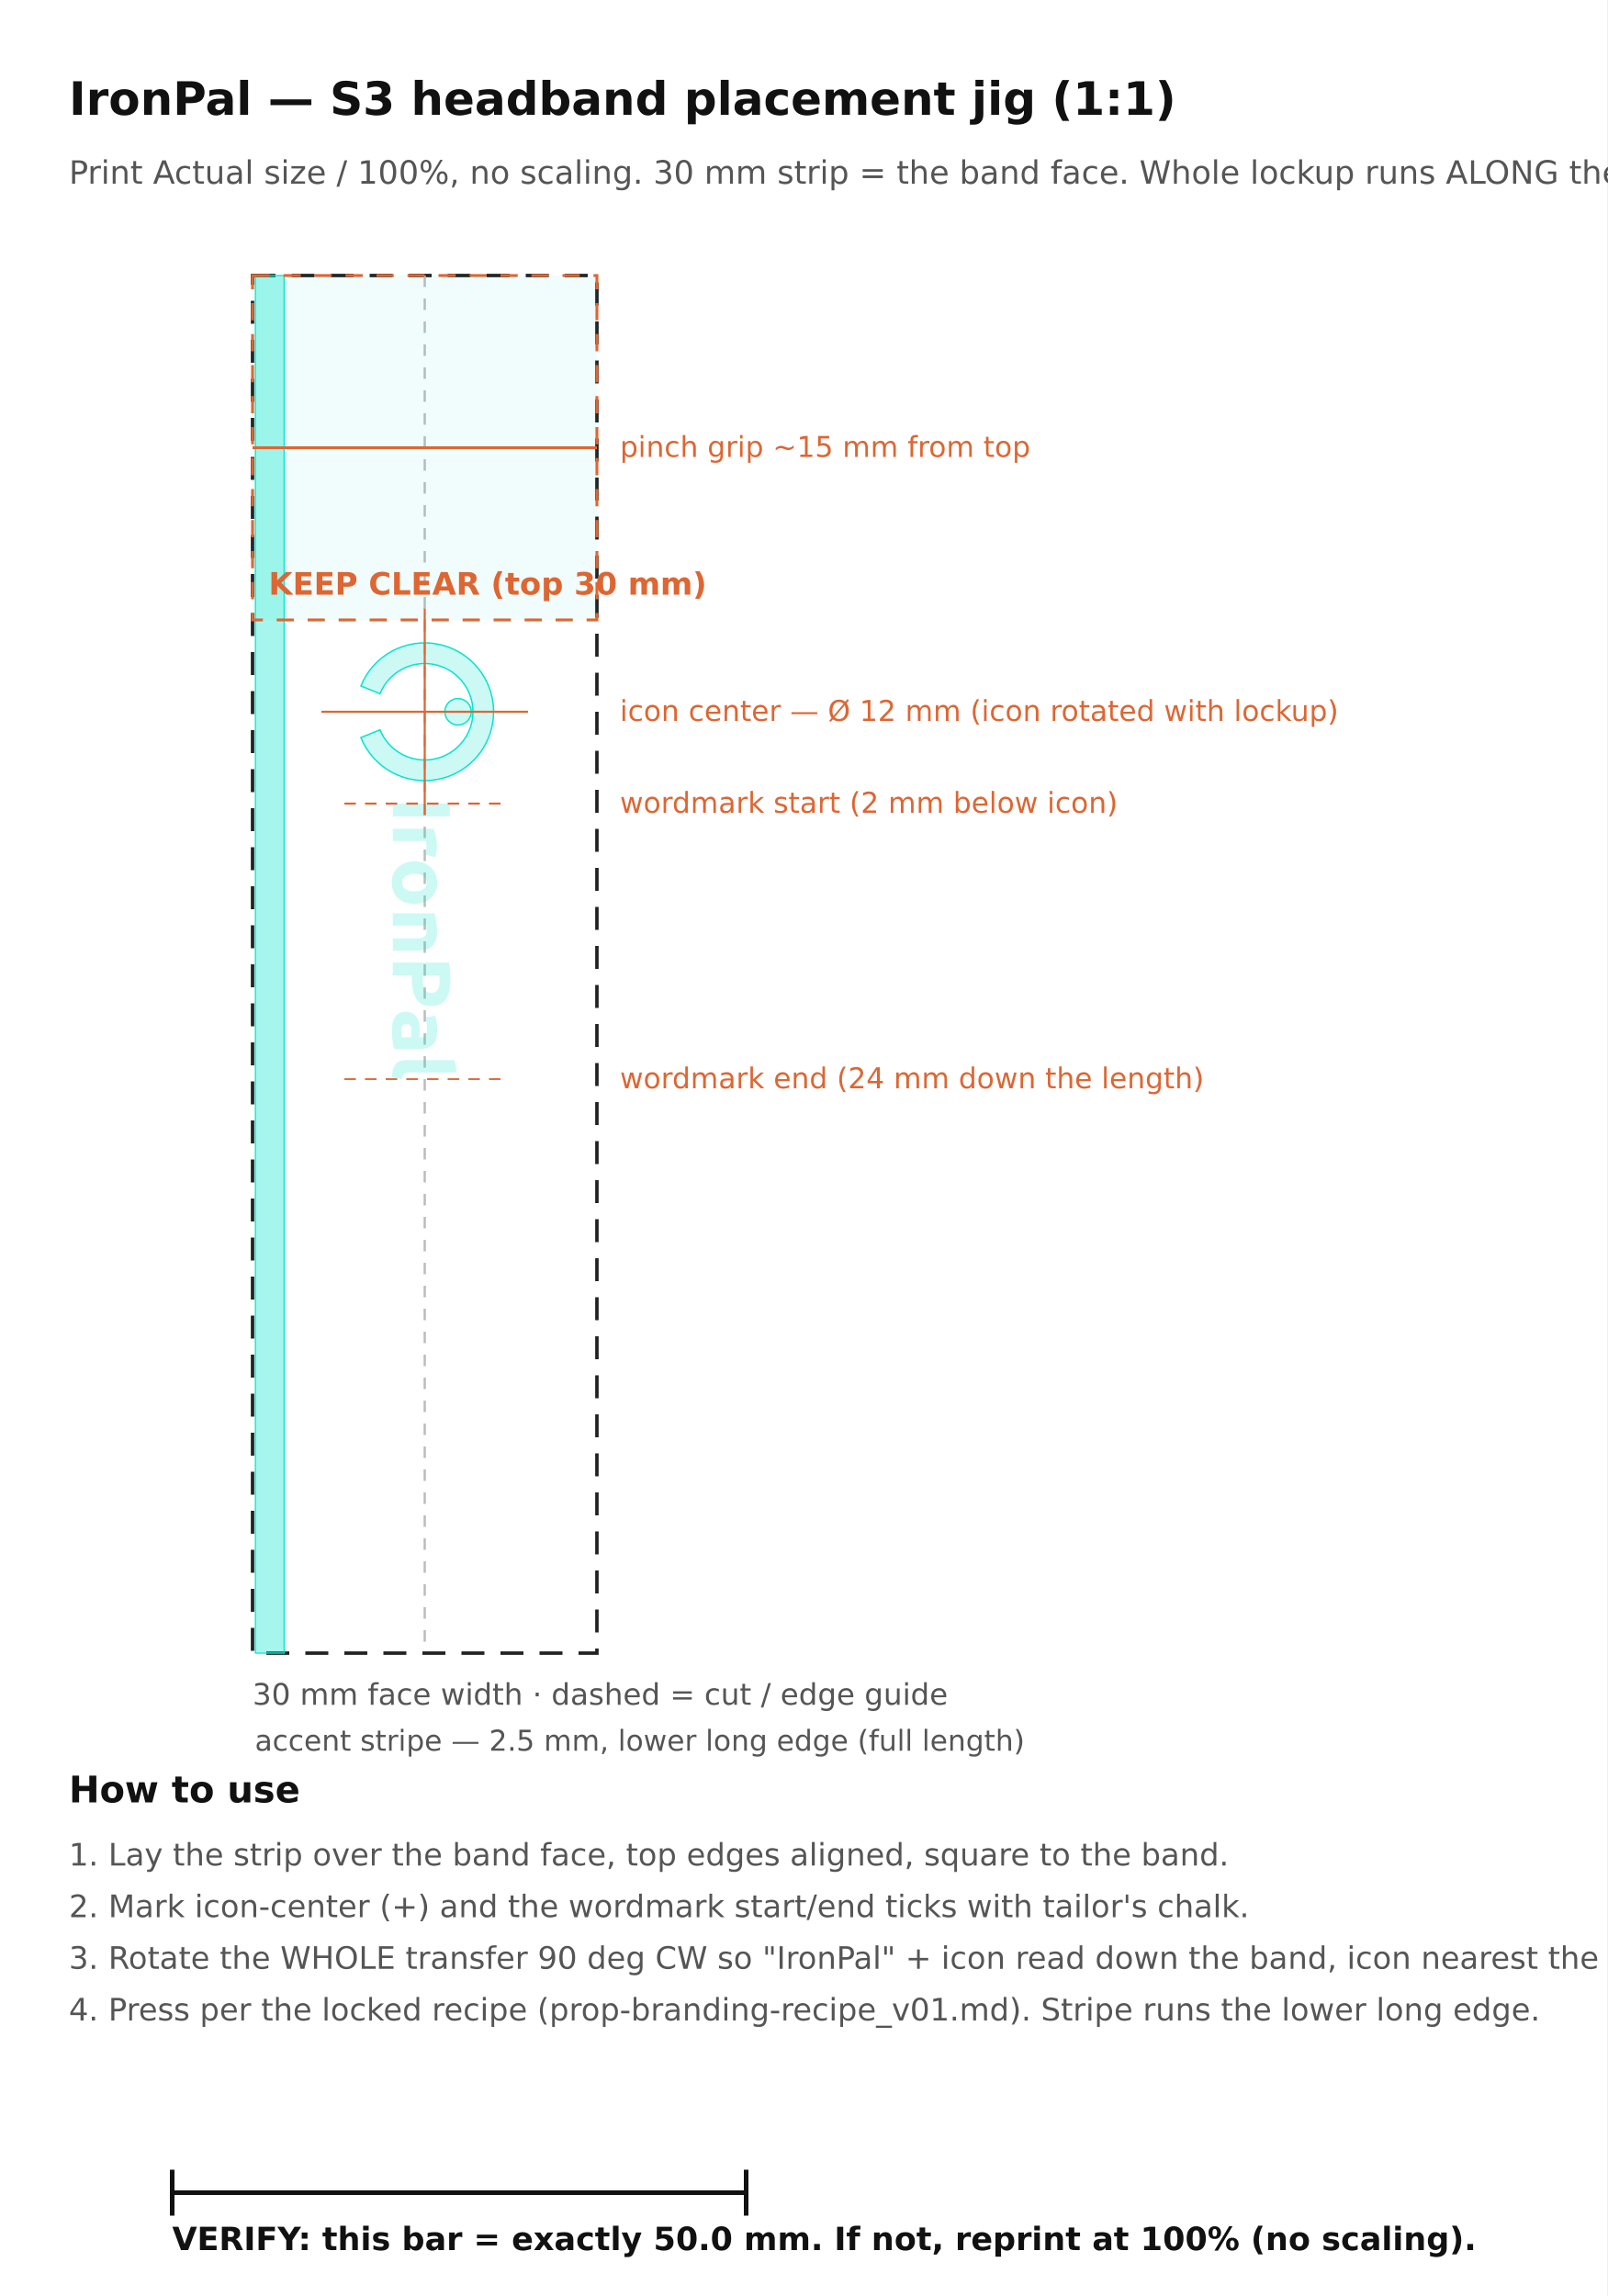
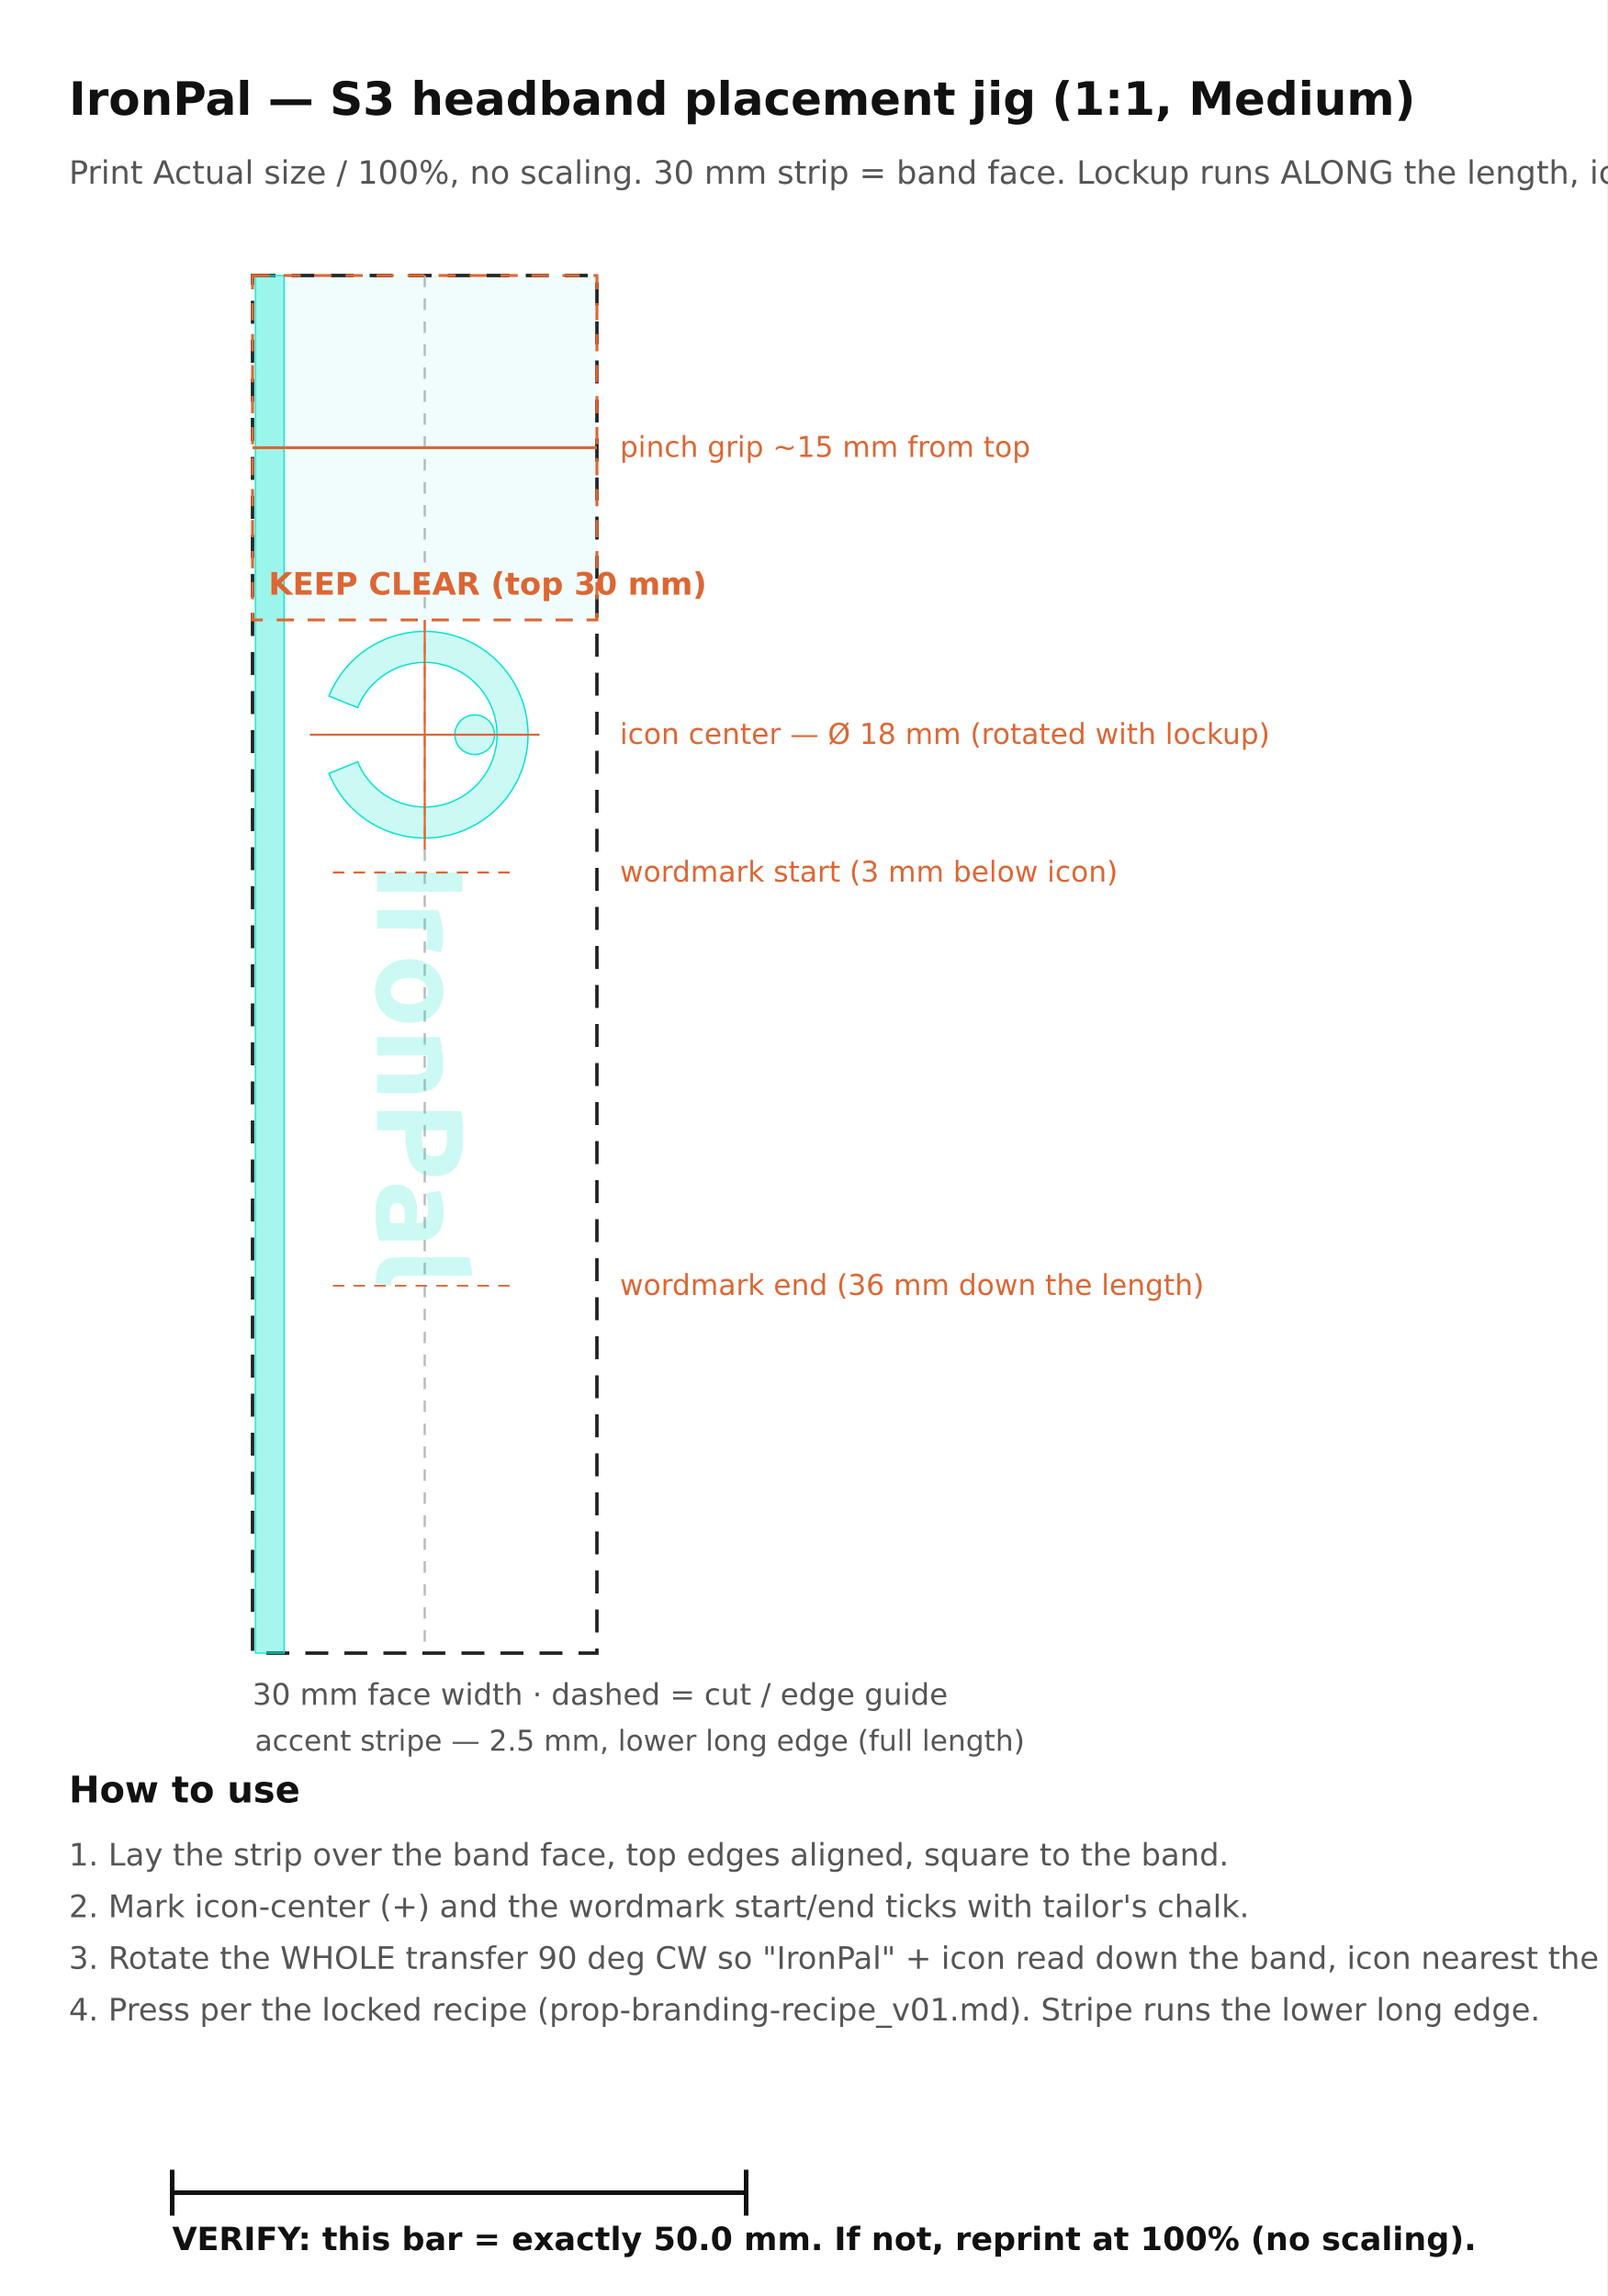
<svg xmlns="http://www.w3.org/2000/svg" width="140.0mm" height="200.0mm" viewBox="0 0 140.0 200.0">
  <rect width="140.0" height="200.0" fill="#fff" />
  <style>.t{font-family:'DejaVu Sans',sans-serif;fill:#111}.lbl{font-family:'DejaVu Sans',sans-serif;fill:#555}.r{fill:#d63;font-family:'DejaVu Sans',sans-serif}</style>
-   <text x="6" y="10" class="t" font-size="4.0" font-weight="bold">IronPal — S3 headband placement jig (1:1)</text>
-   <text x="6" y="16" class="lbl" font-size="2.8">Print Actual size / 100%, no scaling. 30 mm strip = the band face. Whole lockup runs ALONG the band length.</text>
+   <text x="6" y="10" class="t" font-size="4.0" font-weight="bold">IronPal — S3 headband placement jig (1:1, Medium)</text>
+   <text x="6" y="16" class="lbl" font-size="2.8">Print Actual size / 100%, no scaling. 30 mm strip = band face. Lockup runs ALONG the length, icon Ø18.</text>
  <rect x="22.0" y="24.0" width="30" height="120.0" fill="none" stroke="#222" stroke-width="0.3" stroke-dasharray="2 1.4" />
  <rect x="22.25" y="24.0" width="2.5" height="120.0" fill="#00E5CC" fill-opacity="0.35" stroke="#00E5CC" stroke-width="0.1" />
  <text x="22.2" y="152.5" class="lbl" font-size="2.5">accent stripe — 2.5 mm, lower long edge (full length)</text>
  <line x1="37.0" y1="24.0" x2="37.0" y2="144.0" stroke="#bbb" stroke-width="0.2" stroke-dasharray="1 1" />
  <text x="22.0" y="148.5" class="lbl" font-size="2.6">30 mm face width  ·  dashed = cut / edge guide</text>
  <rect x="22.0" y="24.0" width="30" height="30.0" fill="#00E5CC" fill-opacity="0.06" stroke="#d63" stroke-width="0.25" stroke-dasharray="1.5 1.2" />
  <line x1="22.0" y1="39.0" x2="52.0" y2="39.0" stroke="#d63" stroke-width="0.25" />
  <text x="54.0" y="39.8" class="r" font-size="2.5">pinch grip ~15 mm from top</text>
  <text x="23.4" y="51.8" class="r" font-size="2.7" font-weight="bold">KEEP CLEAR (top 30 mm)</text>
-   <g transform="translate(37.0 62.0) rotate(90)" fill="#00E5CC" fill-opacity="0.20" stroke="#00E5CC" stroke-width="0.12">
-     <path d="M -2.248 5.563 A 6.0 6.0 0 1 1 2.248 5.563 L 1.573 3.894 A 4.2 4.2 0 1 0 -1.573 3.894 Z" />
-     <circle cx="0.000" cy="-2.900" r="1.15" />
-     <g transform="translate(7.4272 2.778) scale(0.00716 -0.00716)">
+   <g transform="translate(37.0 64.0) rotate(90)" fill="#00E5CC" fill-opacity="0.20" stroke="#00E5CC" stroke-width="0.12">
+     <path d="M -3.371 8.345 A 9.0 9.0 0 1 1 3.371 8.345 L 2.360 5.841 A 6.3 6.3 0 1 0 -2.360 5.841 Z" />
+     <circle cx="0.000" cy="-4.350" r="1.725" />
+     <g transform="translate(11.1408 4.1671) scale(0.01074 -0.01074)">
      <path d="M80 693H236V0H80ZM703 394Q683 399 656.0 404.5Q629 410 598 410Q584 410 564.5 407.5Q545 405 535 402V0H386V498Q426 512 480.5 524.5Q535 537 602 537Q614 537 631.0 535.5Q648 534 665.0 531.5Q682 529 699.0 525.5Q716 522 728 517ZM1300 264Q1300 202 1282.0 150.5Q1264 99 1230.0 62.5Q1196 26 1148.5 6.0Q1101 -14 1042 -14Q984 -14 936.5 6.0Q889 26 855.0 62.5Q821 99 802.0 150.5Q783 202 783 264Q783 326 802.5 377.0Q822 428 856.5 464.0Q891 500 938.5 520.0Q986 540 1042 540Q1099 540 1146.5 520.0Q1194 500 1228.0 464.0Q1262 428 1281.0 377.0Q1300 326 1300 264ZM1148 264Q1148 333 1120.5 372.5Q1093 412 1042 412Q991 412 963.0 372.5Q935 333 935 264Q935 195 963.0 154.5Q991 114 1042 114Q1093 114 1120.5 154.5Q1148 195 1148 264ZM1415 508Q1453 519 1513.0 528.5Q1573 538 1639 538Q1706 538 1750.5 520.5Q1795 503 1821.0 471.0Q1847 439 1858.0 395.0Q1869 351 1869 297V0H1720V279Q1720 351 1701.0 381.0Q1682 411 1630 411Q1614 411 1596.0 409.5Q1578 408 1564 406V0H1415ZM2222 701Q2377 701 2460.0 646.5Q2543 592 2543 468Q2543 343 2459.0 287.5Q2375 232 2219 232H2170V0H2014V683Q2065 693 2122.0 697.0Q2179 701 2222 701ZM2232 568Q2215 568 2198.5 567.0Q2182 566 2170 565V365H2219Q2300 365 2341.0 387.0Q2382 409 2382 469Q2382 498 2371.5 517.0Q2361 536 2341.5 547.5Q2322 559 2294.0 563.5Q2266 568 2232 568ZM2849 104Q2871 104 2891.0 105.0Q2911 106 2923 108V221Q2914 223 2896.0 225.0Q2878 227 2863 227Q2842 227 2823.5 224.5Q2805 222 2791.0 215.0Q2777 208 2769.0 196.0Q2761 184 2761 166Q2761 131 2784.5 117.5Q2808 104 2849 104ZM2837 540Q2903 540 2947.0 525.0Q2991 510 3017.5 482.0Q3044 454 3055.0 414.0Q3066 374 3066 325V15Q3034 8 2977.0 -1.5Q2920 -11 2839 -11Q2788 -11 2746.5 -2.0Q2705 7 2675.0 27.5Q2645 48 2629.0 81.0Q2613 114 2613 162Q2613 208 2631.5 240.0Q2650 272 2681.0 291.0Q2712 310 2752.0 318.5Q2792 327 2835 327Q2864 327 2886.5 324.5Q2909 322 2923 318V332Q2923 370 2900.0 393.0Q2877 416 2820 416Q2782 416 2745.0 410.5Q2708 405 2681 395L2662 515Q2675 519 2694.5 523.5Q2714 528 2737.0 531.5Q2760 535 2785.5 537.5Q2811 540 2837 540ZM3411 -10Q3346 -9 3305.5 4.0Q3265 17 3241.5 40.5Q3218 64 3209.5 97.5Q3201 131 3201 173V752L3350 776V203Q3350 183 3353.0 167.0Q3356 151 3364.5 140.0Q3373 129 3389.0 122.0Q3405 115 3432 113Z" />
    </g>
  </g>
-   <line x1="28.0" y1="62.0" x2="46.0" y2="62.0" stroke="#d63" stroke-width="0.18" />
-   <line x1="37.0" y1="53.0" x2="37.0" y2="71.0" stroke="#d63" stroke-width="0.18" />
-   <text x="54.0" y="62.8" class="r" font-size="2.5">icon center — Ø 12 mm (icon rotated with lockup)</text>
-   <line x1="30.0" y1="70.0" x2="44.0" y2="70.0" stroke="#d63" stroke-width="0.18" stroke-dasharray="1 0.8" />
-   <text x="54.0" y="70.8" class="r" font-size="2.5">wordmark start (2 mm below icon)</text>
-   <line x1="30.0" y1="94.0" x2="44.0" y2="94.0" stroke="#d63" stroke-width="0.15" stroke-dasharray="1 0.8" />
-   <text x="54.0" y="94.8" class="r" font-size="2.5">wordmark end (24 mm down the length)</text>
+   <line x1="27.0" y1="64.0" x2="47.0" y2="64.0" stroke="#d63" stroke-width="0.18" />
+   <line x1="37.0" y1="54.0" x2="37.0" y2="74.0" stroke="#d63" stroke-width="0.18" />
+   <text x="54.0" y="64.8" class="r" font-size="2.5">icon center — Ø 18 mm (rotated with lockup)</text>
+   <line x1="29.0" y1="76.0" x2="45.0" y2="76.0" stroke="#d63" stroke-width="0.18" stroke-dasharray="1 0.8" />
+   <text x="54.0" y="76.8" class="r" font-size="2.5">wordmark start (3 mm below icon)</text>
+   <line x1="29.0" y1="112.0" x2="45.0" y2="112.0" stroke="#d63" stroke-width="0.15" stroke-dasharray="1 0.8" />
+   <text x="54.0" y="112.8" class="r" font-size="2.5">wordmark end (36 mm down the length)</text>
  <text x="6" y="157.0" class="t" font-size="3.2" font-weight="bold">How to use</text>
  <text x="6" y="162.5" class="lbl" font-size="2.7">1. Lay the strip over the band face, top edges aligned, square to the band.</text>
  <text x="6" y="167.0" class="lbl" font-size="2.7">2. Mark icon-center (+) and the wordmark start/end ticks with tailor's chalk.</text>
  <text x="6" y="171.5" class="lbl" font-size="2.7">3. Rotate the WHOLE transfer 90 deg CW so "IronPal" + icon read down the band, icon nearest the pinch.</text>
  <text x="6" y="176.0" class="lbl" font-size="2.7">4. Press per the locked recipe (prop-branding-recipe_v01.md). Stripe runs the lower long edge.</text>
  <line x1="15" y1="191.0" x2="65" y2="191.0" stroke="#111" stroke-width="0.4" />
  <line x1="15" y1="189.0" x2="15" y2="193.0" stroke="#111" stroke-width="0.4" />
  <line x1="65" y1="189.0" x2="65" y2="193.0" stroke="#111" stroke-width="0.4" />
  <text x="15" y="196.0" class="t" font-size="2.8" font-weight="bold">VERIFY: this bar = exactly 50.0 mm. If not, reprint at 100% (no scaling).</text>
</svg>
